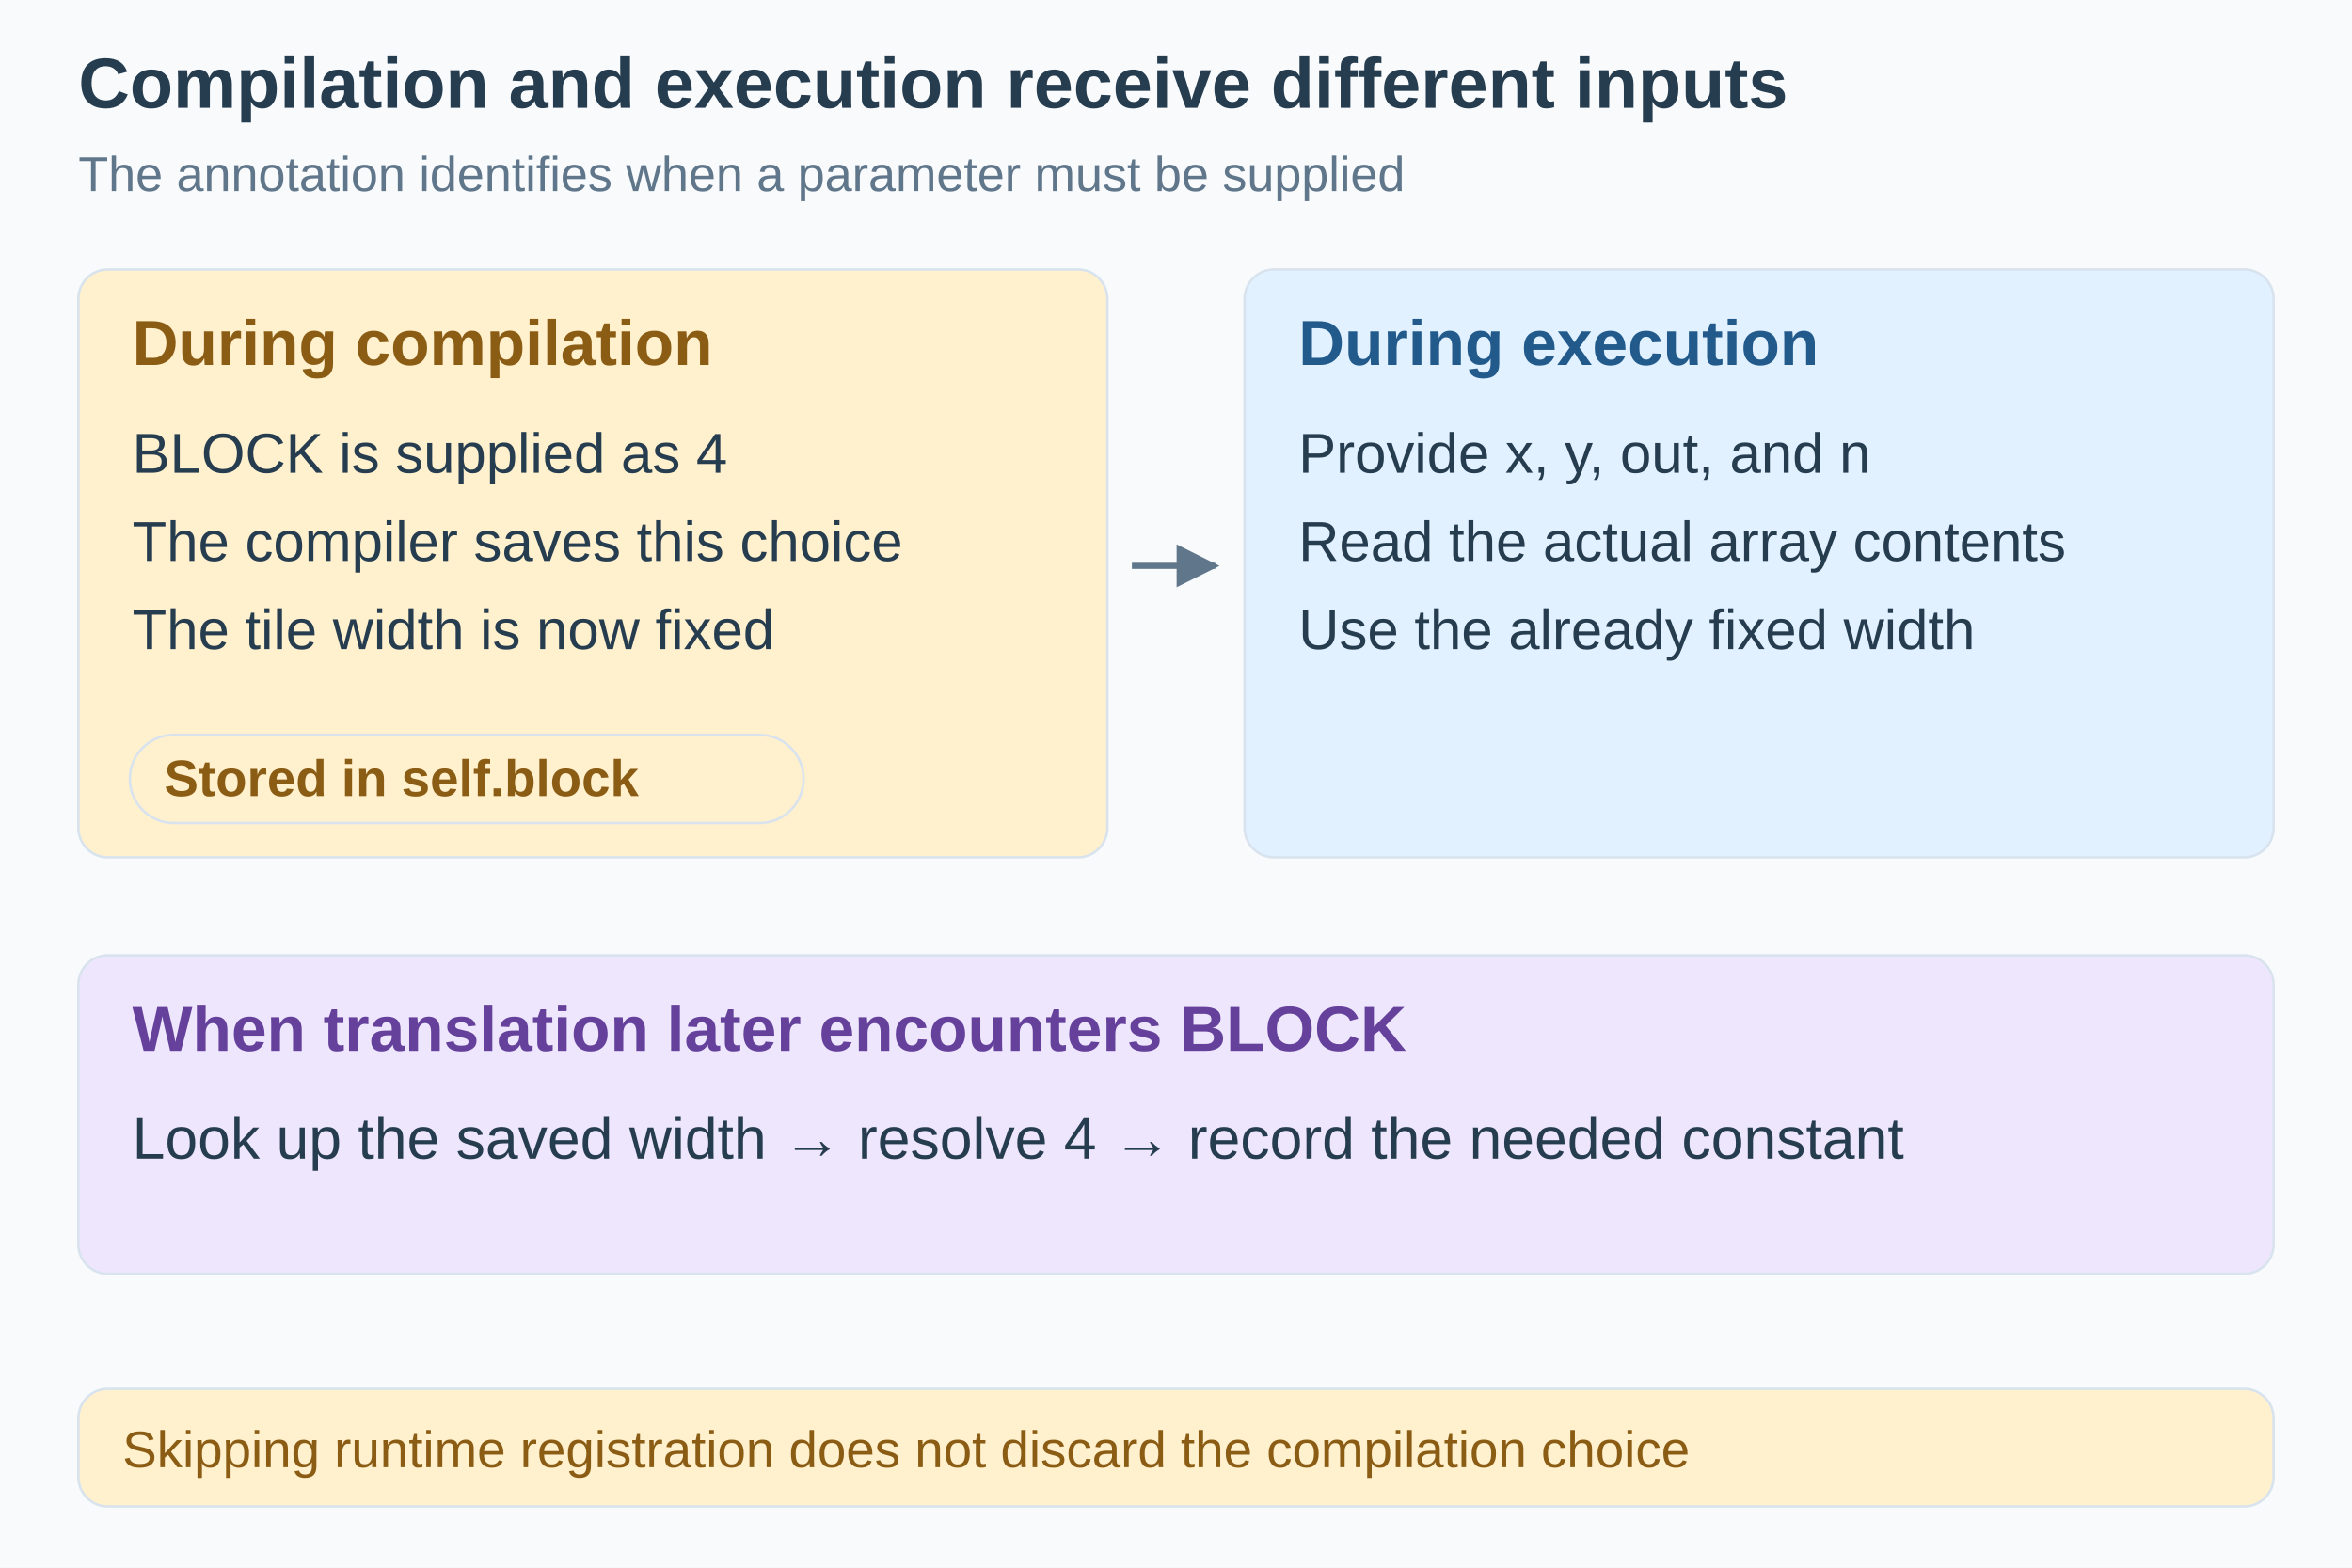
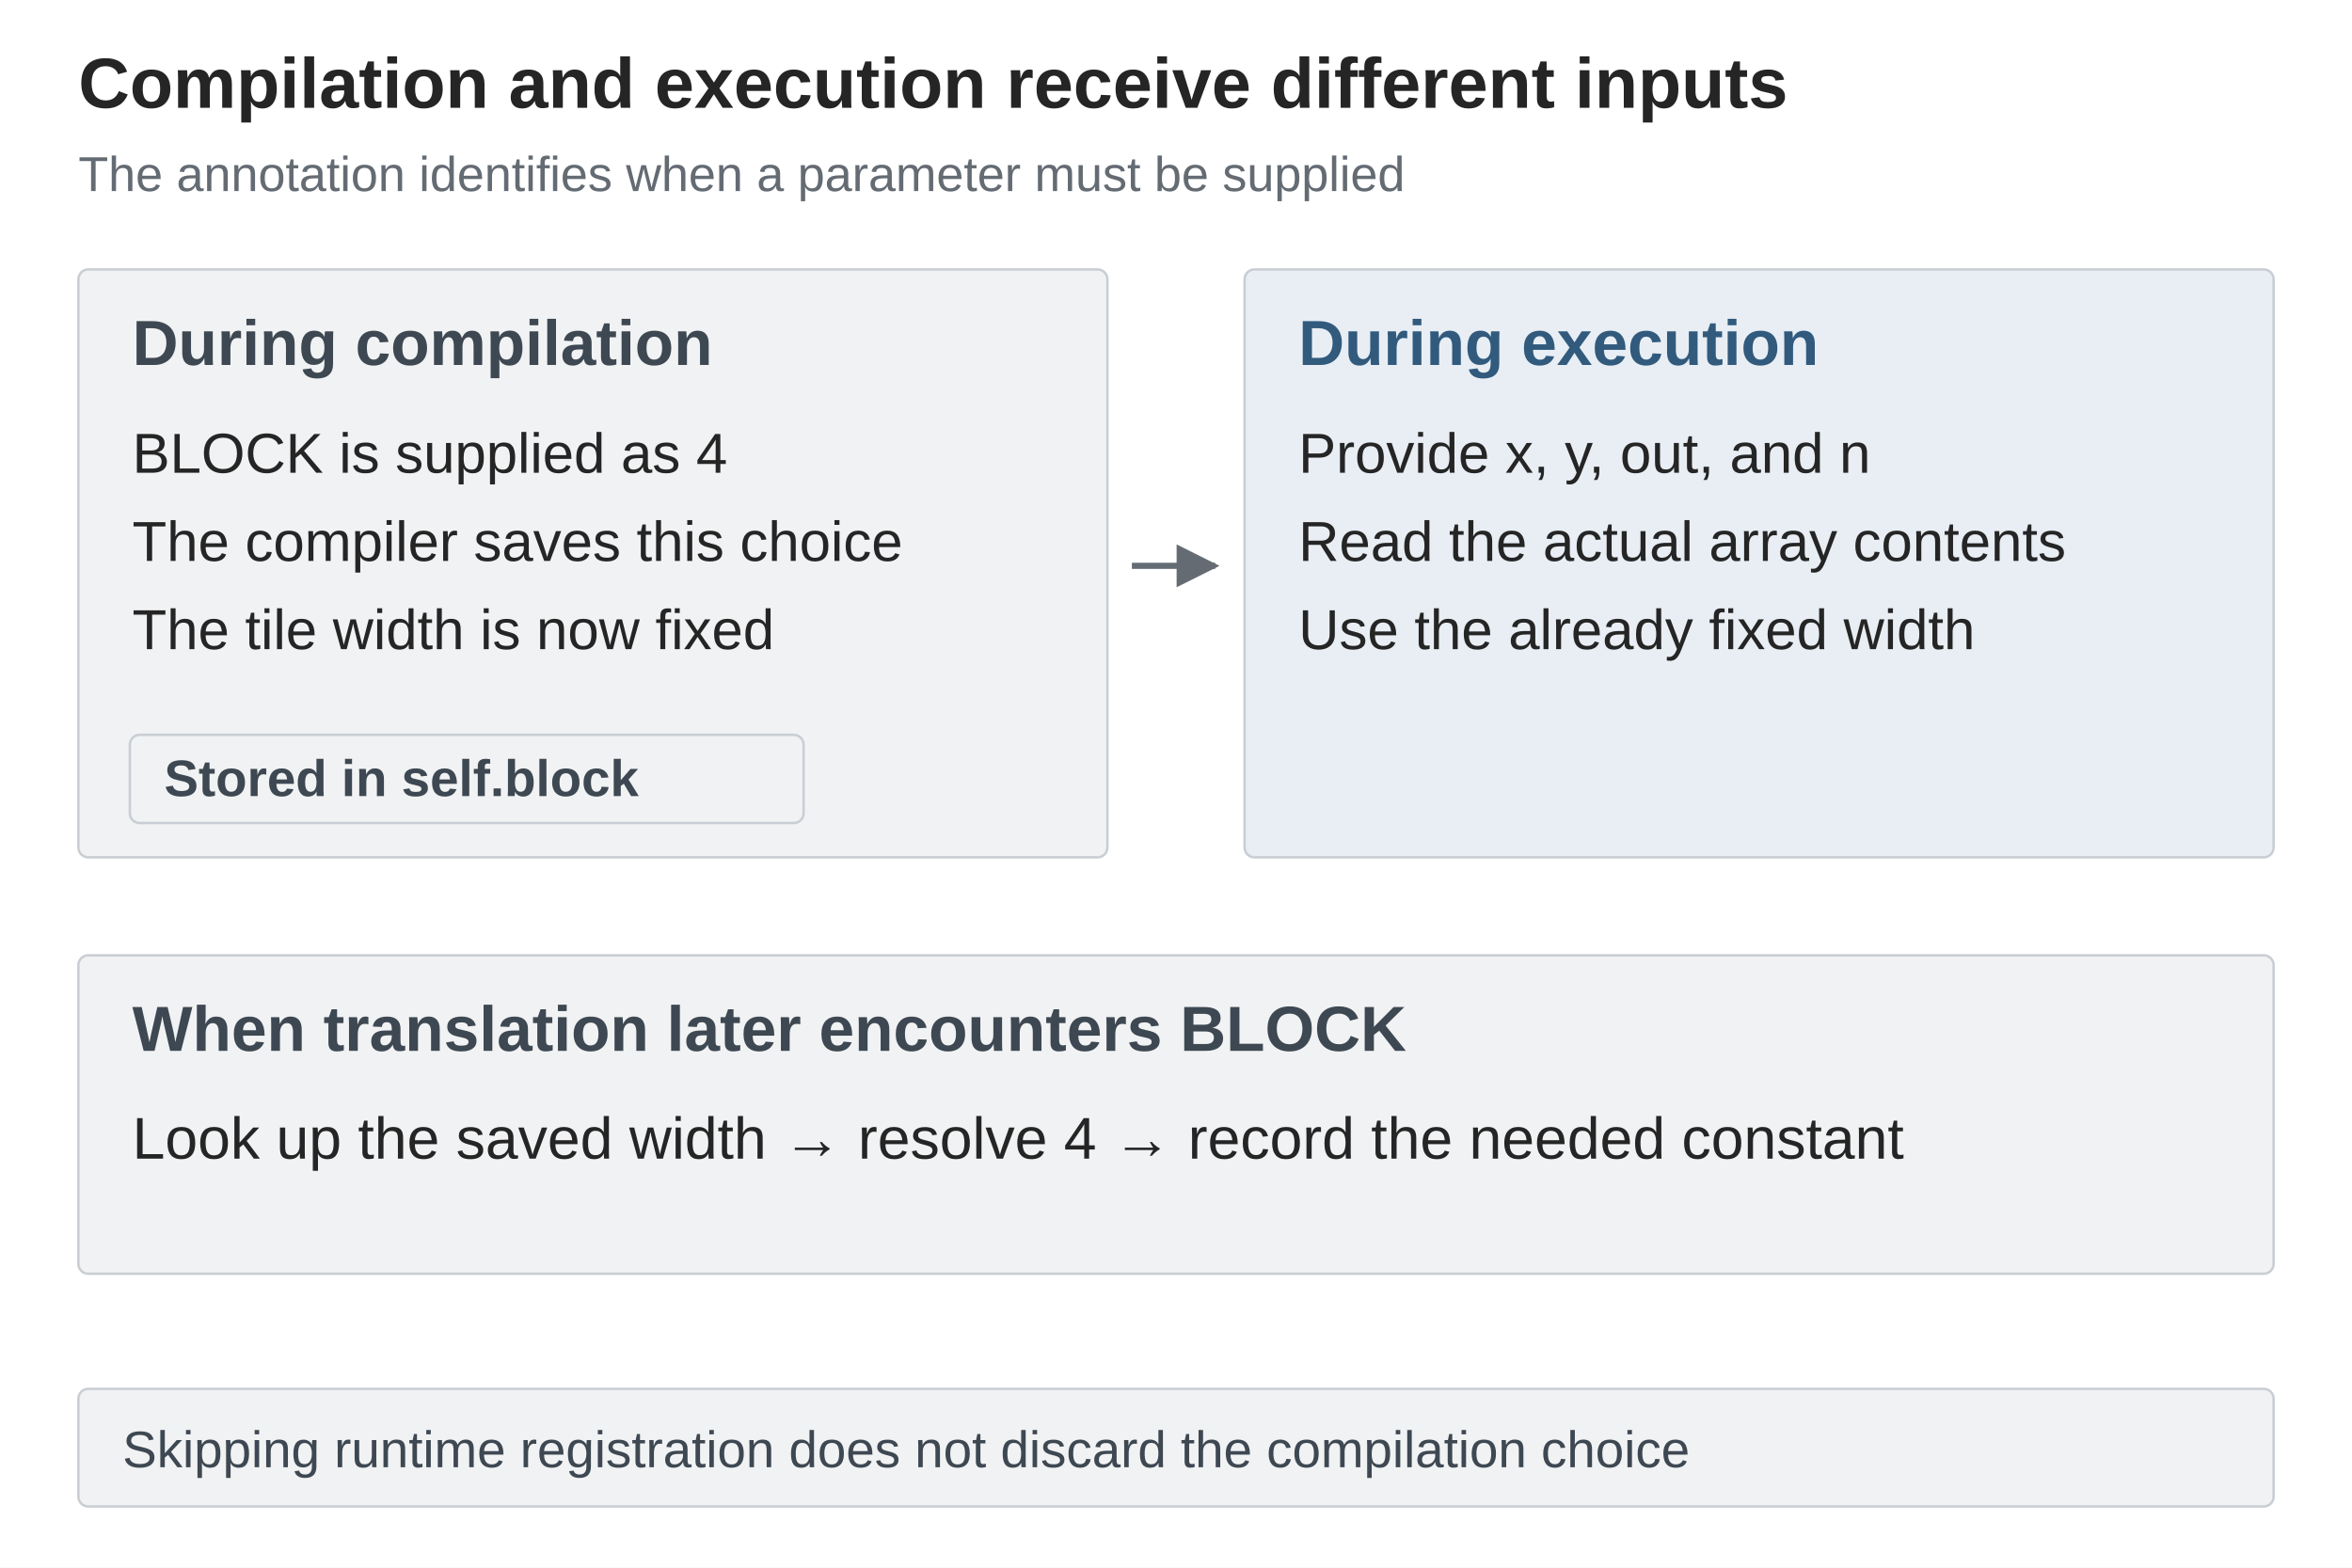
<svg xmlns="http://www.w3.org/2000/svg" width="960" height="640" viewBox="0 0 960 640" role="img" aria-labelledby="title desc">
  <defs>
    <marker id="arrow" viewBox="0 0 10 10" refX="9" refY="5" markerWidth="7" markerHeight="7" orient="auto-start-reverse">
-       <path d="M0 0L10 5L0 10Z" fill="#60768a" />
+       <path d="M0 0L10 5L0 10Z" fill="#646b73" />
    </marker>
  </defs>
  <style>text{font-family:Arial,Helvetica,sans-serif}.code{font-family:Consolas,"DejaVu Sans Mono",monospace}</style>
-   <rect width="960" height="640" fill="#f8fafc" />
-   <text x="32" y="44" font-size="29" fill="#263d50" font-weight="700">Compilation and execution receive different inputs</text>
-   <text x="32" y="78" font-size="20" fill="#60768a">The annotation identifies when a parameter must be supplied</text>
-   <rect x="32" y="110" width="420" height="240" rx="12" fill="#fff0ce" stroke="#d8e3ee" />
-   <text x="54" y="149" font-size="26" fill="#8b5c13" font-weight="700">During compilation</text>
-   <text x="54" y="193" font-size="23" fill="#263d50">BLOCK is supplied as 4</text>
-   <text x="54" y="229" font-size="23" fill="#263d50">The compiler saves this choice</text>
-   <text x="54" y="265" font-size="23" fill="#263d50">The tile width is now fixed</text>
-   <rect x="53" y="300" width="275" height="36" rx="18" fill="#fff0ce" stroke="#d8e3ee" />
-   <text x="67" y="325" font-size="21" fill="#8b5c13" font-weight="700">Stored in self.block</text>
-   <rect x="508" y="110" width="420" height="240" rx="12" fill="#e2f1ff" stroke="#d8e3ee" />
-   <text x="530" y="149" font-size="26" fill="#215a8b" font-weight="700">During execution</text>
-   <text x="530" y="193" font-size="23" fill="#263d50">Provide x, y, out, and n</text>
-   <text x="530" y="229" font-size="23" fill="#263d50">Read the actual array contents</text>
-   <text x="530" y="265" font-size="23" fill="#263d50">Use the already fixed width</text>
-   <path d="M462 231L496 231" stroke="#60768a" stroke-width="2.5" fill="none" marker-end="url(#arrow)" />
-   <rect x="32" y="390" width="896" height="130" rx="12" fill="#eee6fc" stroke="#d8e3ee" />
-   <text x="54" y="429" font-size="26" fill="#65419c" font-weight="700">When translation later encounters BLOCK</text>
-   <text x="54" y="473" font-size="24" fill="#263d50">Look up the saved width → resolve 4 → record the needed constant</text>
-   <rect x="32" y="567" width="896" height="48" rx="12" fill="#fff0ce" stroke="#d8e3ee" />
-   <text x="50" y="599" font-size="21" fill="#8b5c13">Skipping runtime registration does not discard the compilation choice</text>
+   <rect width="960" height="640" fill="#ffffff" />
+   <text x="32" y="44" font-size="29" fill="#252525" font-weight="700">Compilation and execution receive different inputs</text>
+   <text x="32" y="78" font-size="20" fill="#646b73">The annotation identifies when a parameter must be supplied</text>
+   <rect x="32" y="110" width="420" height="240" rx="4" fill="#f1f2f3" stroke="#c9ced4" />
+   <text x="54" y="149" font-size="26" fill="#3e4852" font-weight="700">During compilation</text>
+   <text x="54" y="193" font-size="23" fill="#252525">BLOCK is supplied as 4</text>
+   <text x="54" y="229" font-size="23" fill="#252525">The compiler saves this choice</text>
+   <text x="54" y="265" font-size="23" fill="#252525">The tile width is now fixed</text>
+   <rect x="53" y="300" width="275" height="36" rx="4" fill="#f1f2f3" stroke="#c9ced4" />
+   <text x="67" y="325" font-size="21" fill="#3e4852" font-weight="700">Stored in self.block</text>
+   <rect x="508" y="110" width="420" height="240" rx="4" fill="#e8eef4" stroke="#c9ced4" />
+   <text x="530" y="149" font-size="26" fill="#315a7d" font-weight="700">During execution</text>
+   <text x="530" y="193" font-size="23" fill="#252525">Provide x, y, out, and n</text>
+   <text x="530" y="229" font-size="23" fill="#252525">Read the actual array contents</text>
+   <text x="530" y="265" font-size="23" fill="#252525">Use the already fixed width</text>
+   <path d="M462 231L496 231" stroke="#646b73" stroke-width="2.5" fill="none" marker-end="url(#arrow)" />
+   <rect x="32" y="390" width="896" height="130" rx="4" fill="#f1f2f3" stroke="#c9ced4" />
+   <text x="54" y="429" font-size="26" fill="#3e4852" font-weight="700">When translation later encounters BLOCK</text>
+   <text x="54" y="473" font-size="24" fill="#252525">Look up the saved width → resolve 4 → record the needed constant</text>
+   <rect x="32" y="567" width="896" height="48" rx="4" fill="#f1f2f3" stroke="#c9ced4" />
+   <text x="50" y="599" font-size="21" fill="#3e4852">Skipping runtime registration does not discard the compilation choice</text>
</svg>
